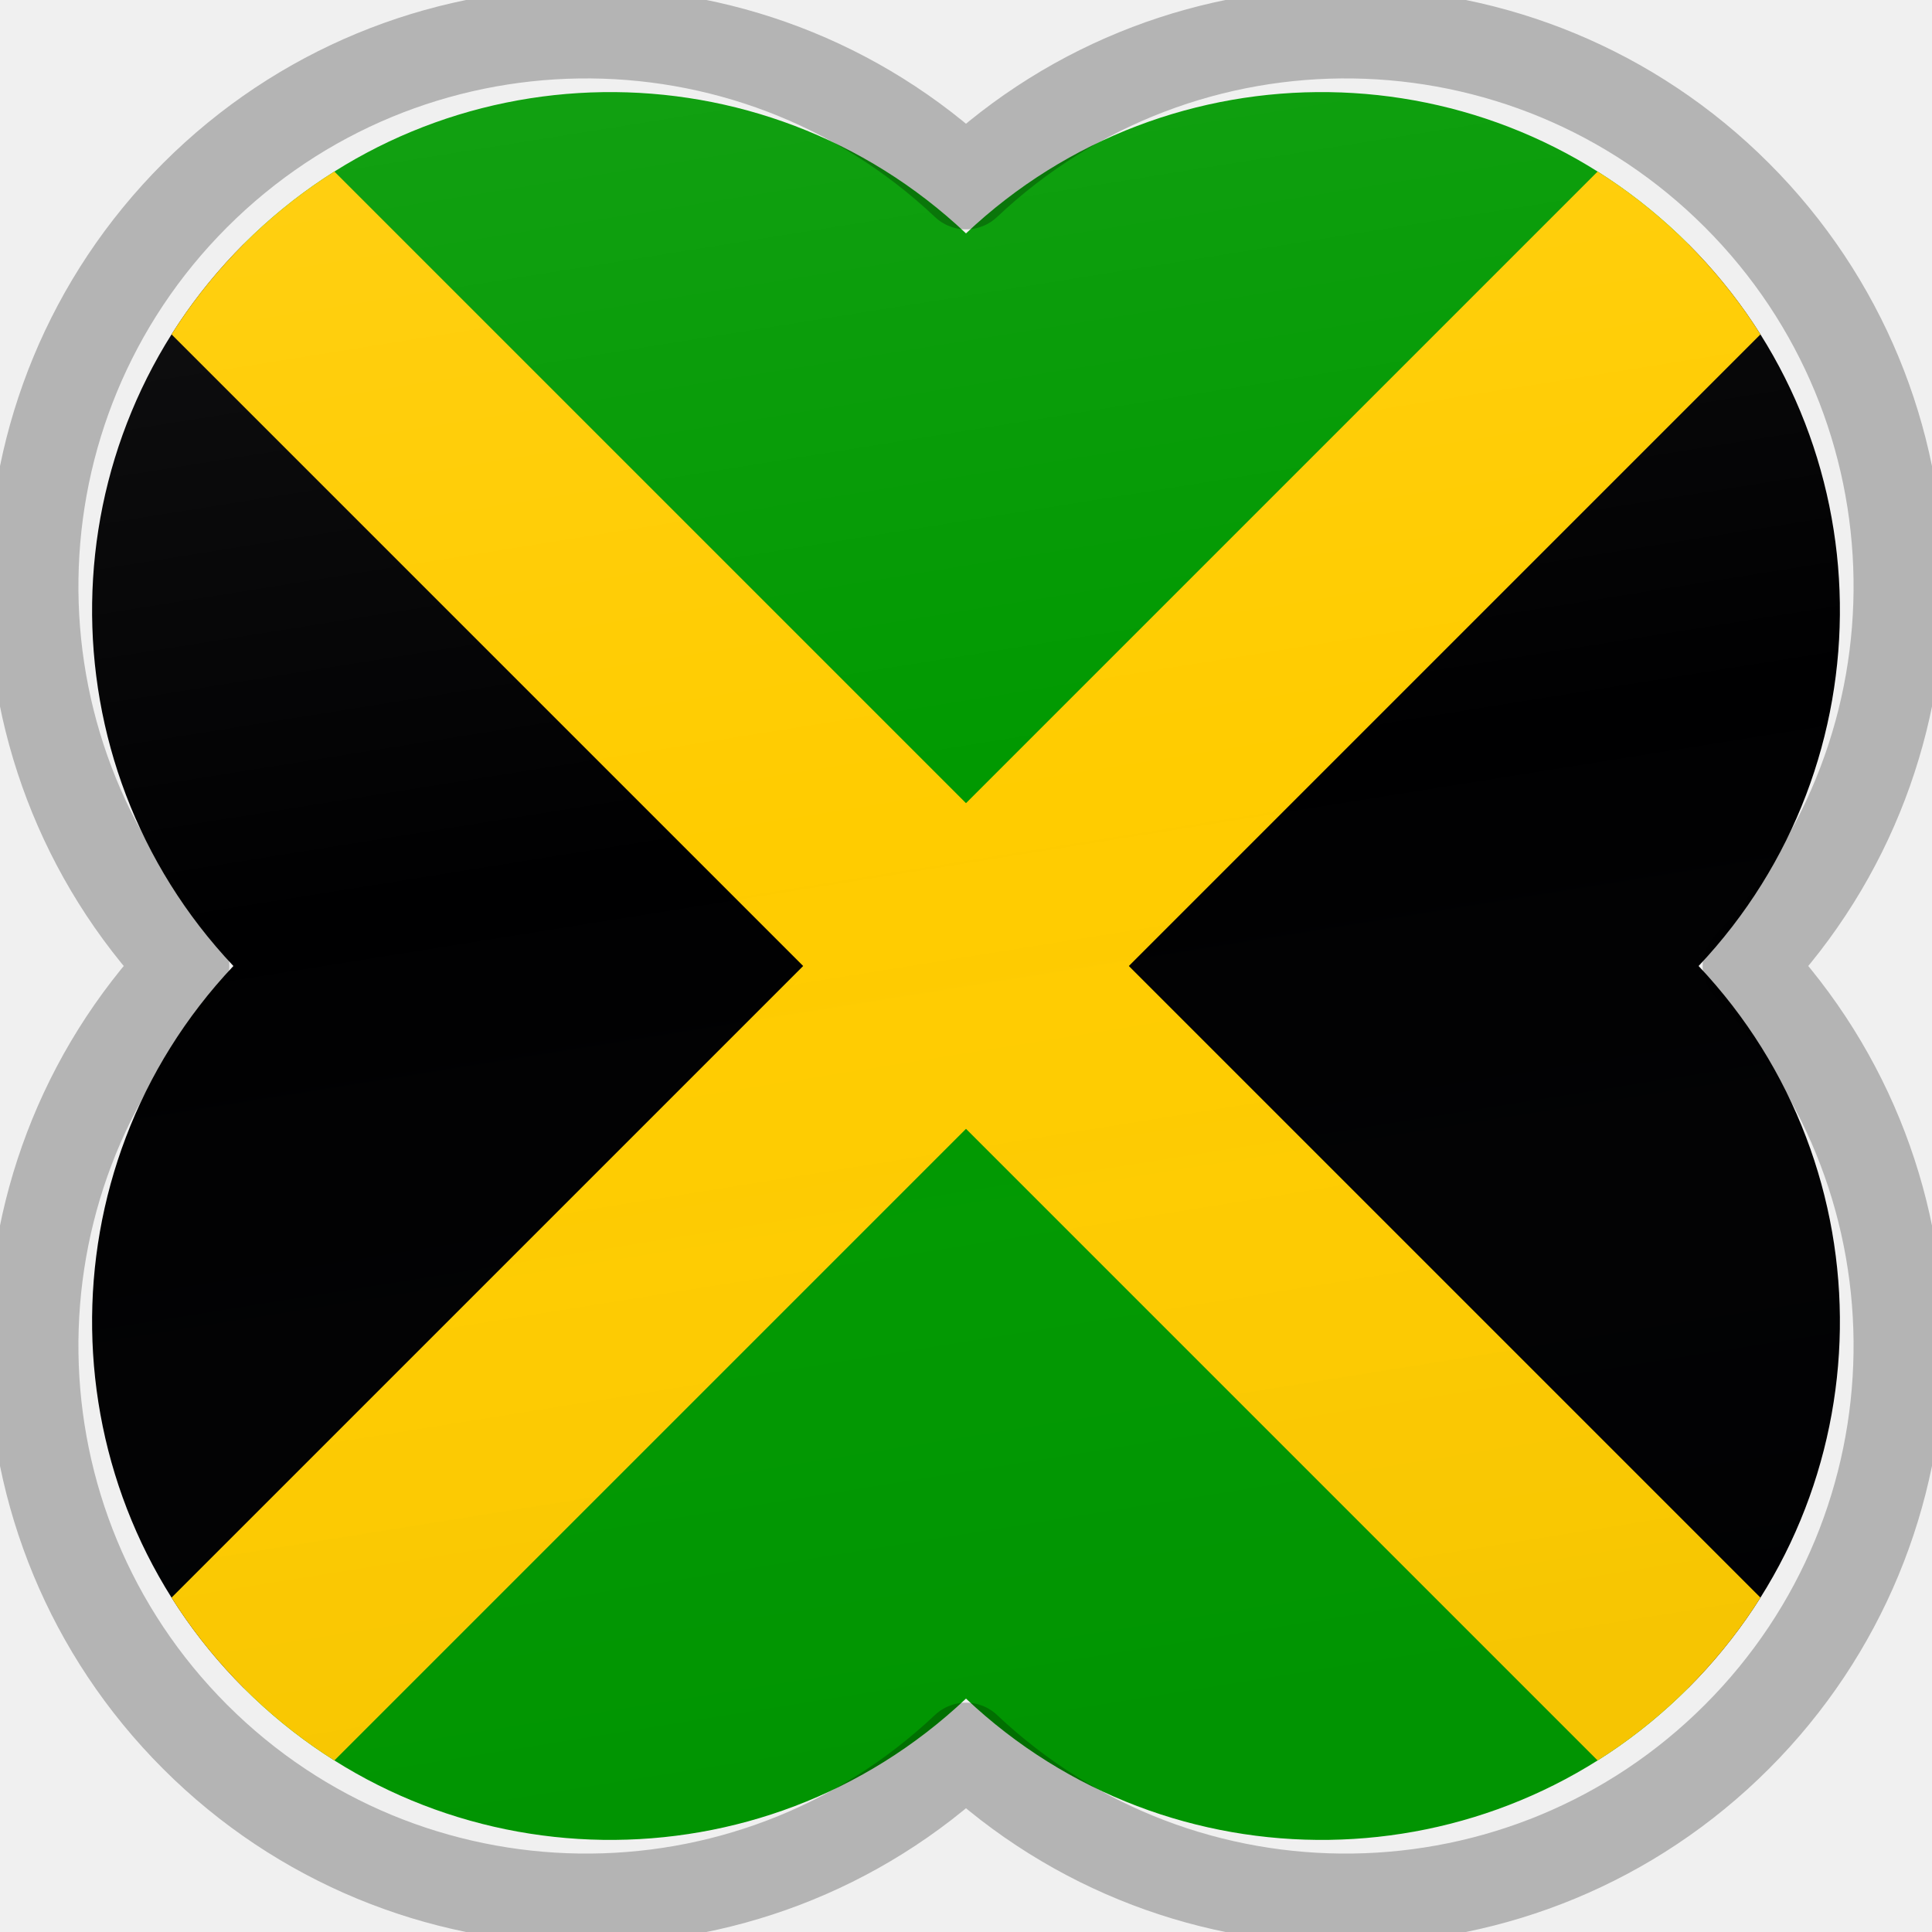
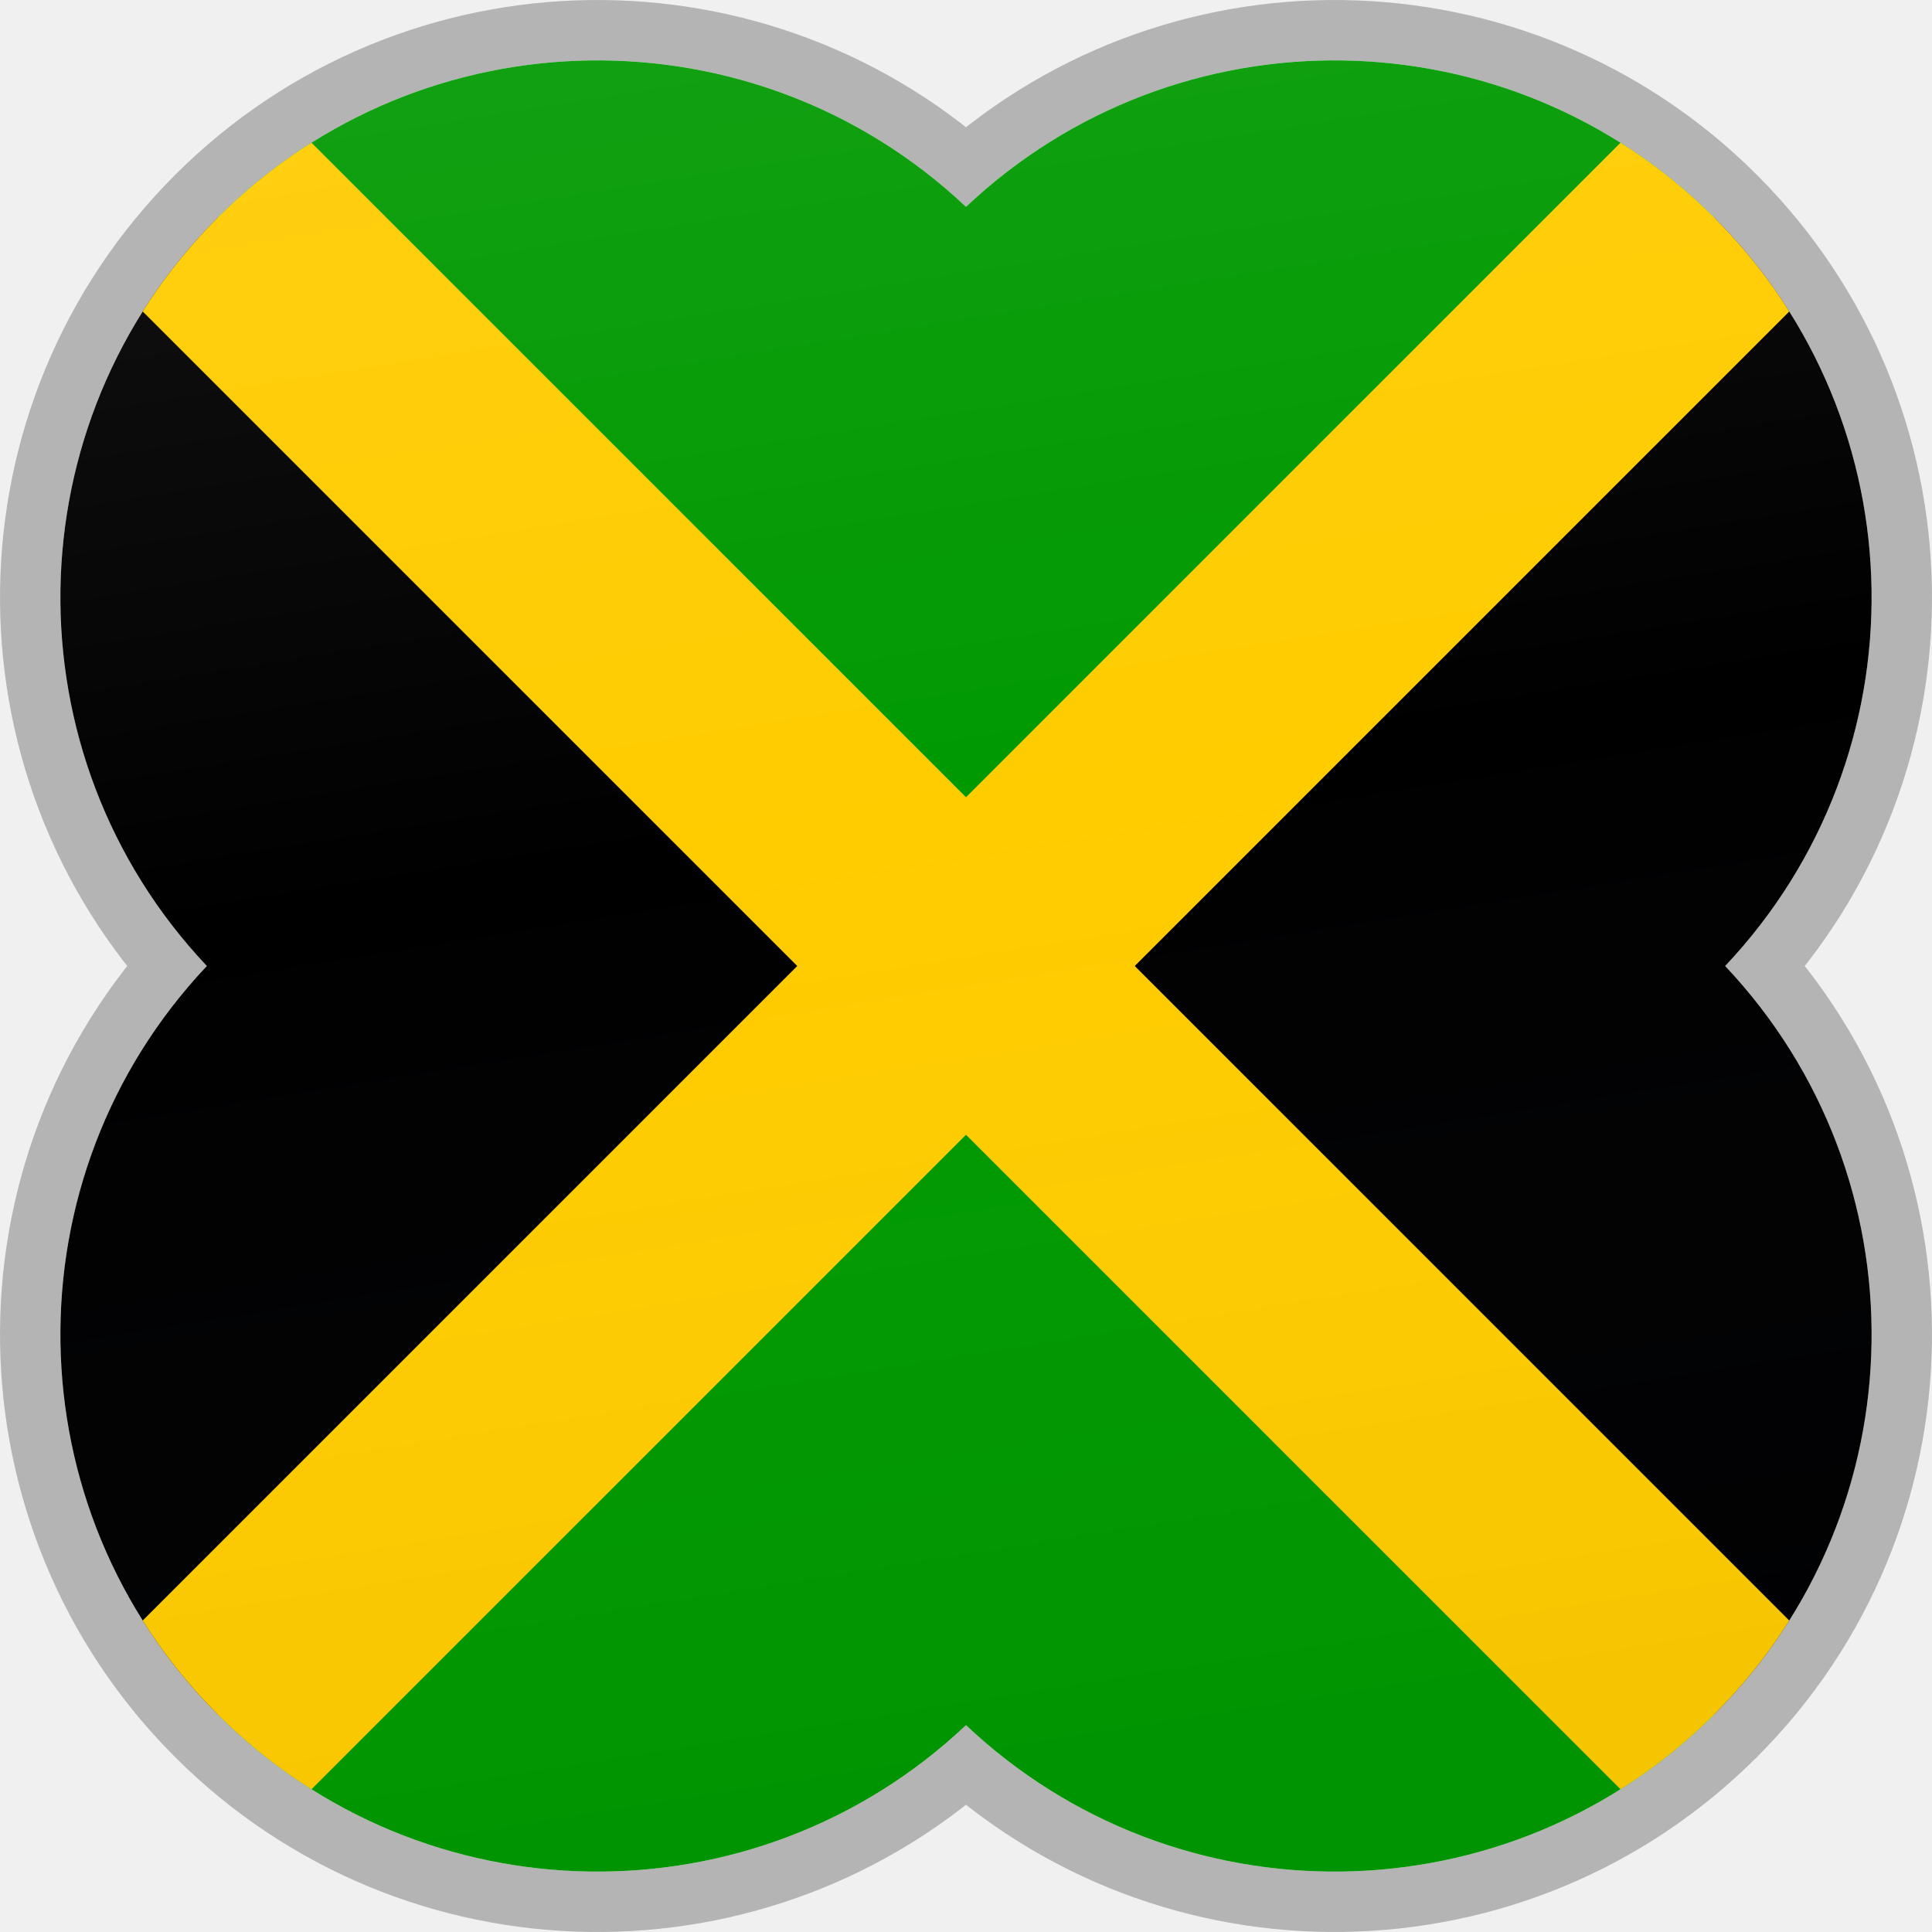
<svg xmlns="http://www.w3.org/2000/svg" viewBox="0 0 512 512" width="512" height="512" role="img" aria-labelledby="petal-soft-jm-title">
  <defs>
    <path id="petal-soft-jm-shape" d="M 256 54.811 A 142.322 142.322 0 0 1 457.189 256 A 142.322 142.322 0 0 1 256 457.189 A 142.322 142.322 0 0 1 54.811 256 A 142.322 142.322 0 0 1 256 54.811 Z" />
    <clipPath id="petal-soft-jm-clip" clipPathUnits="userSpaceOnUse">
      <path d="M 256 54.811 A 142.322 142.322 0 0 1 457.189 256 A 142.322 142.322 0 0 1 256 457.189 A 142.322 142.322 0 0 1 54.811 256 A 142.322 142.322 0 0 1 256 54.811 Z" />
    </clipPath>
    <linearGradient id="petal-soft-jm-shade" x1="0" y1="0" x2="0.16" y2="1">
      <stop offset="0%" stop-color="#ffffff" stop-opacity=".075" />
      <stop offset="48%" stop-color="#ffffff" stop-opacity="0" />
      <stop offset="100%" stop-color="#151a2b" stop-opacity=".038" />
    </linearGradient>
  </defs>
-   <g transform="translate(8.96, 8.96) scale(0.965)">
-     <g clip-path="url(#petal-soft-jm-clip)">
-       <path d="M 256 54.811 A 142.322 142.322 0 0 1 457.189 256 A 142.322 142.322 0 0 1 256 457.189 A 142.322 142.322 0 0 1 54.811 256 A 142.322 142.322 0 0 1 256 54.811 Z" fill="#fff" />
-       <g transform="translate(16, 16) scale(0.9375)">
-         <g fill-rule="evenodd">
-           <path fill="#000001" d="m0 0 256 256L0 512zm512 0L256 256l256 256z" />
-           <path fill="#090" d="m0 0 256 256L512 0zm0 512 256-256 256 256z" />
-           <path fill="#fc0" d="M512 0h-47.7L0 464.3V512h47.7L512 47.7z" />
-           <path fill="#fc0" d="M0 0v47.7L464.3 512H512v-47.7L47.7 0z" />
-         </g>
+   <path d="M 256 54.811 A 142.322 142.322 0 0 1 457.189 256 A 142.322 142.322 0 0 1 256 457.189 A 142.322 142.322 0 0 1 54.811 256 A 142.322 142.322 0 0 1 256 54.811 Z" fill="none" stroke="currentColor" stroke-width="32" stroke-opacity="0.25" stroke-linejoin="round" />
+   <g clip-path="url(#petal-soft-jm-clip)">
+     <path d="M 256 54.811 A 142.322 142.322 0 0 1 457.189 256 A 142.322 142.322 0 0 1 256 457.189 A 142.322 142.322 0 0 1 54.811 256 A 142.322 142.322 0 0 1 256 54.811 Z" fill="#fff" />
+     <g transform="translate(16, 16) scale(0.9375)">
+       <g fill-rule="evenodd">
+         <path fill="#000001" d="m0 0 256 256L0 512zm512 0L256 256l256 256z" />
+         <path fill="#090" d="m0 0 256 256L512 0zm0 512 256-256 256 256z" />
+         <path fill="#fc0" d="M512 0h-47.7L0 464.3V512h47.7L512 47.7z" />
+         <path fill="#fc0" d="M0 0v47.7L464.3 512H512v-47.7L47.7 0z" />
      </g>
-       <path d="M 256 54.811 A 142.322 142.322 0 0 1 457.189 256 A 142.322 142.322 0 0 1 256 457.189 A 142.322 142.322 0 0 1 54.811 256 A 142.322 142.322 0 0 1 256 54.811 Z" fill="url(#petal-soft-jm-shade)" />
    </g>
+     <path d="M 256 54.811 A 142.322 142.322 0 0 1 457.189 256 A 142.322 142.322 0 0 1 256 457.189 A 142.322 142.322 0 0 1 54.811 256 A 142.322 142.322 0 0 1 256 54.811 Z" fill="url(#petal-soft-jm-shade)" />
  </g>
-   <path d="M 256 48.775 A 146.591 146.591 0 0 1 463.225 256 A 146.591 146.591 0 0 1 256 463.225 A 146.591 146.591 0 0 1 48.775 256 A 146.591 146.591 0 0 1 256 48.775 Z" fill="none" stroke="currentColor" stroke-width="24" stroke-opacity="0.25" stroke-linejoin="round" />
</svg>
